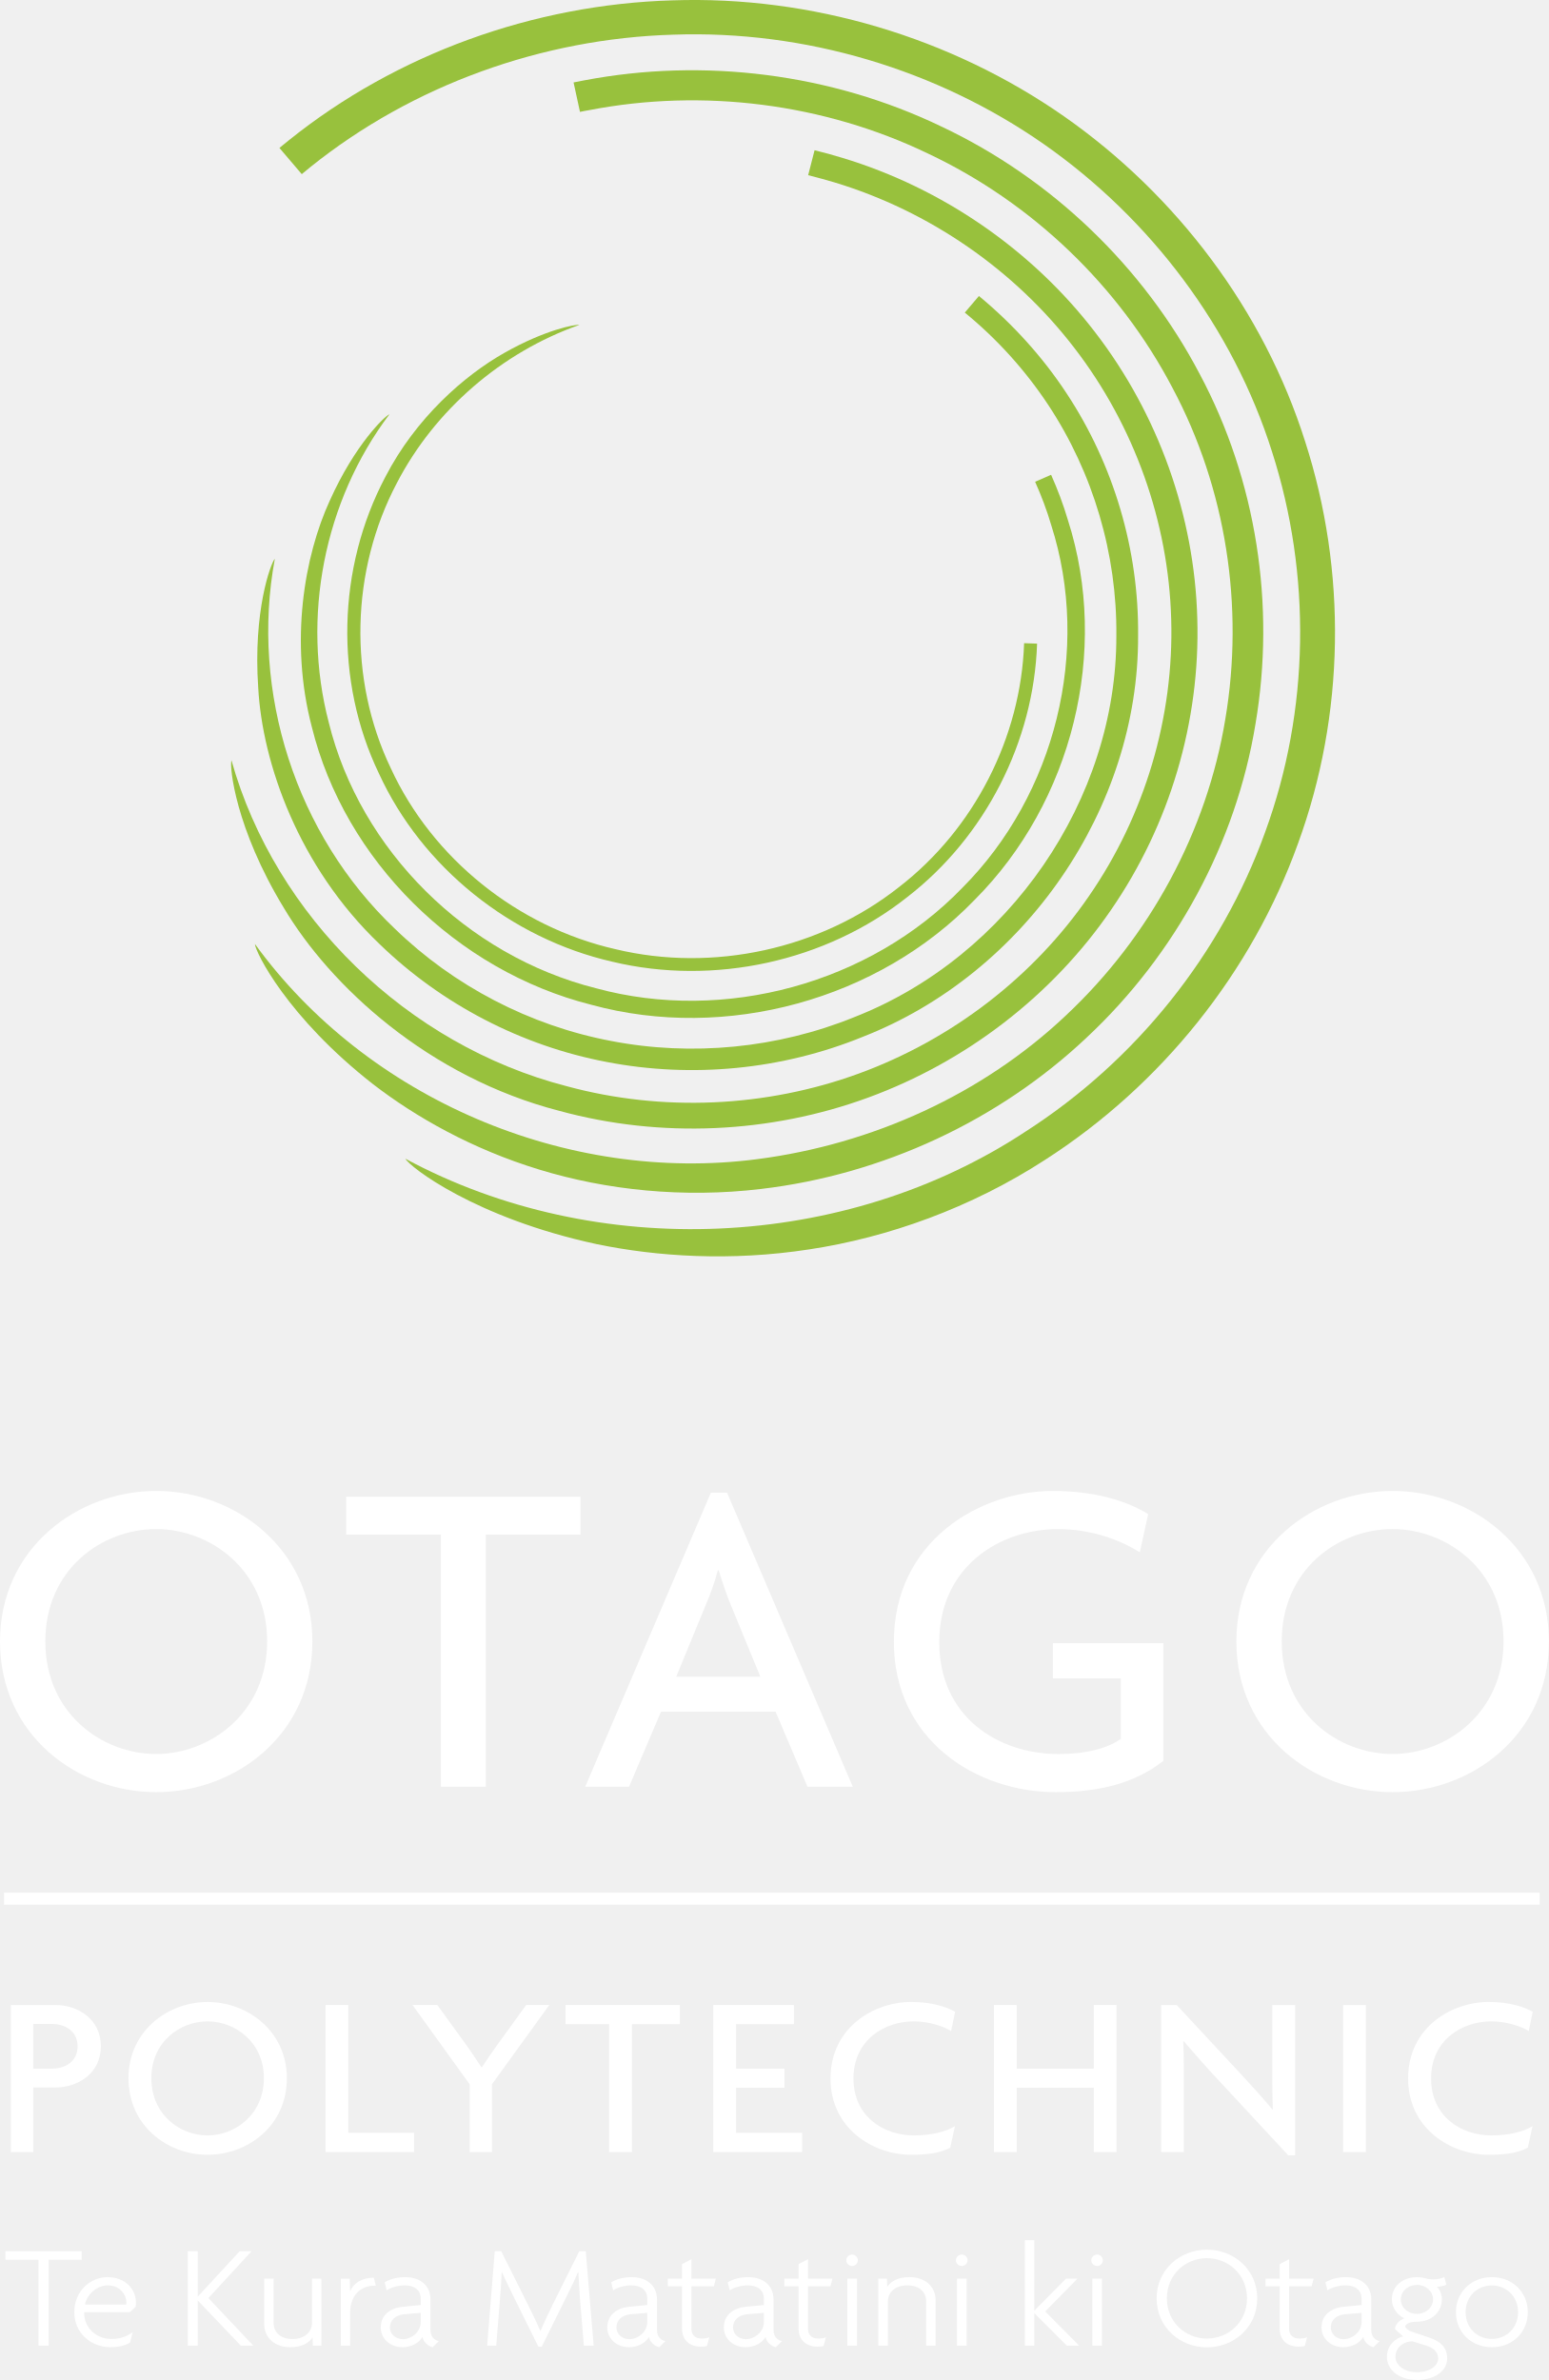
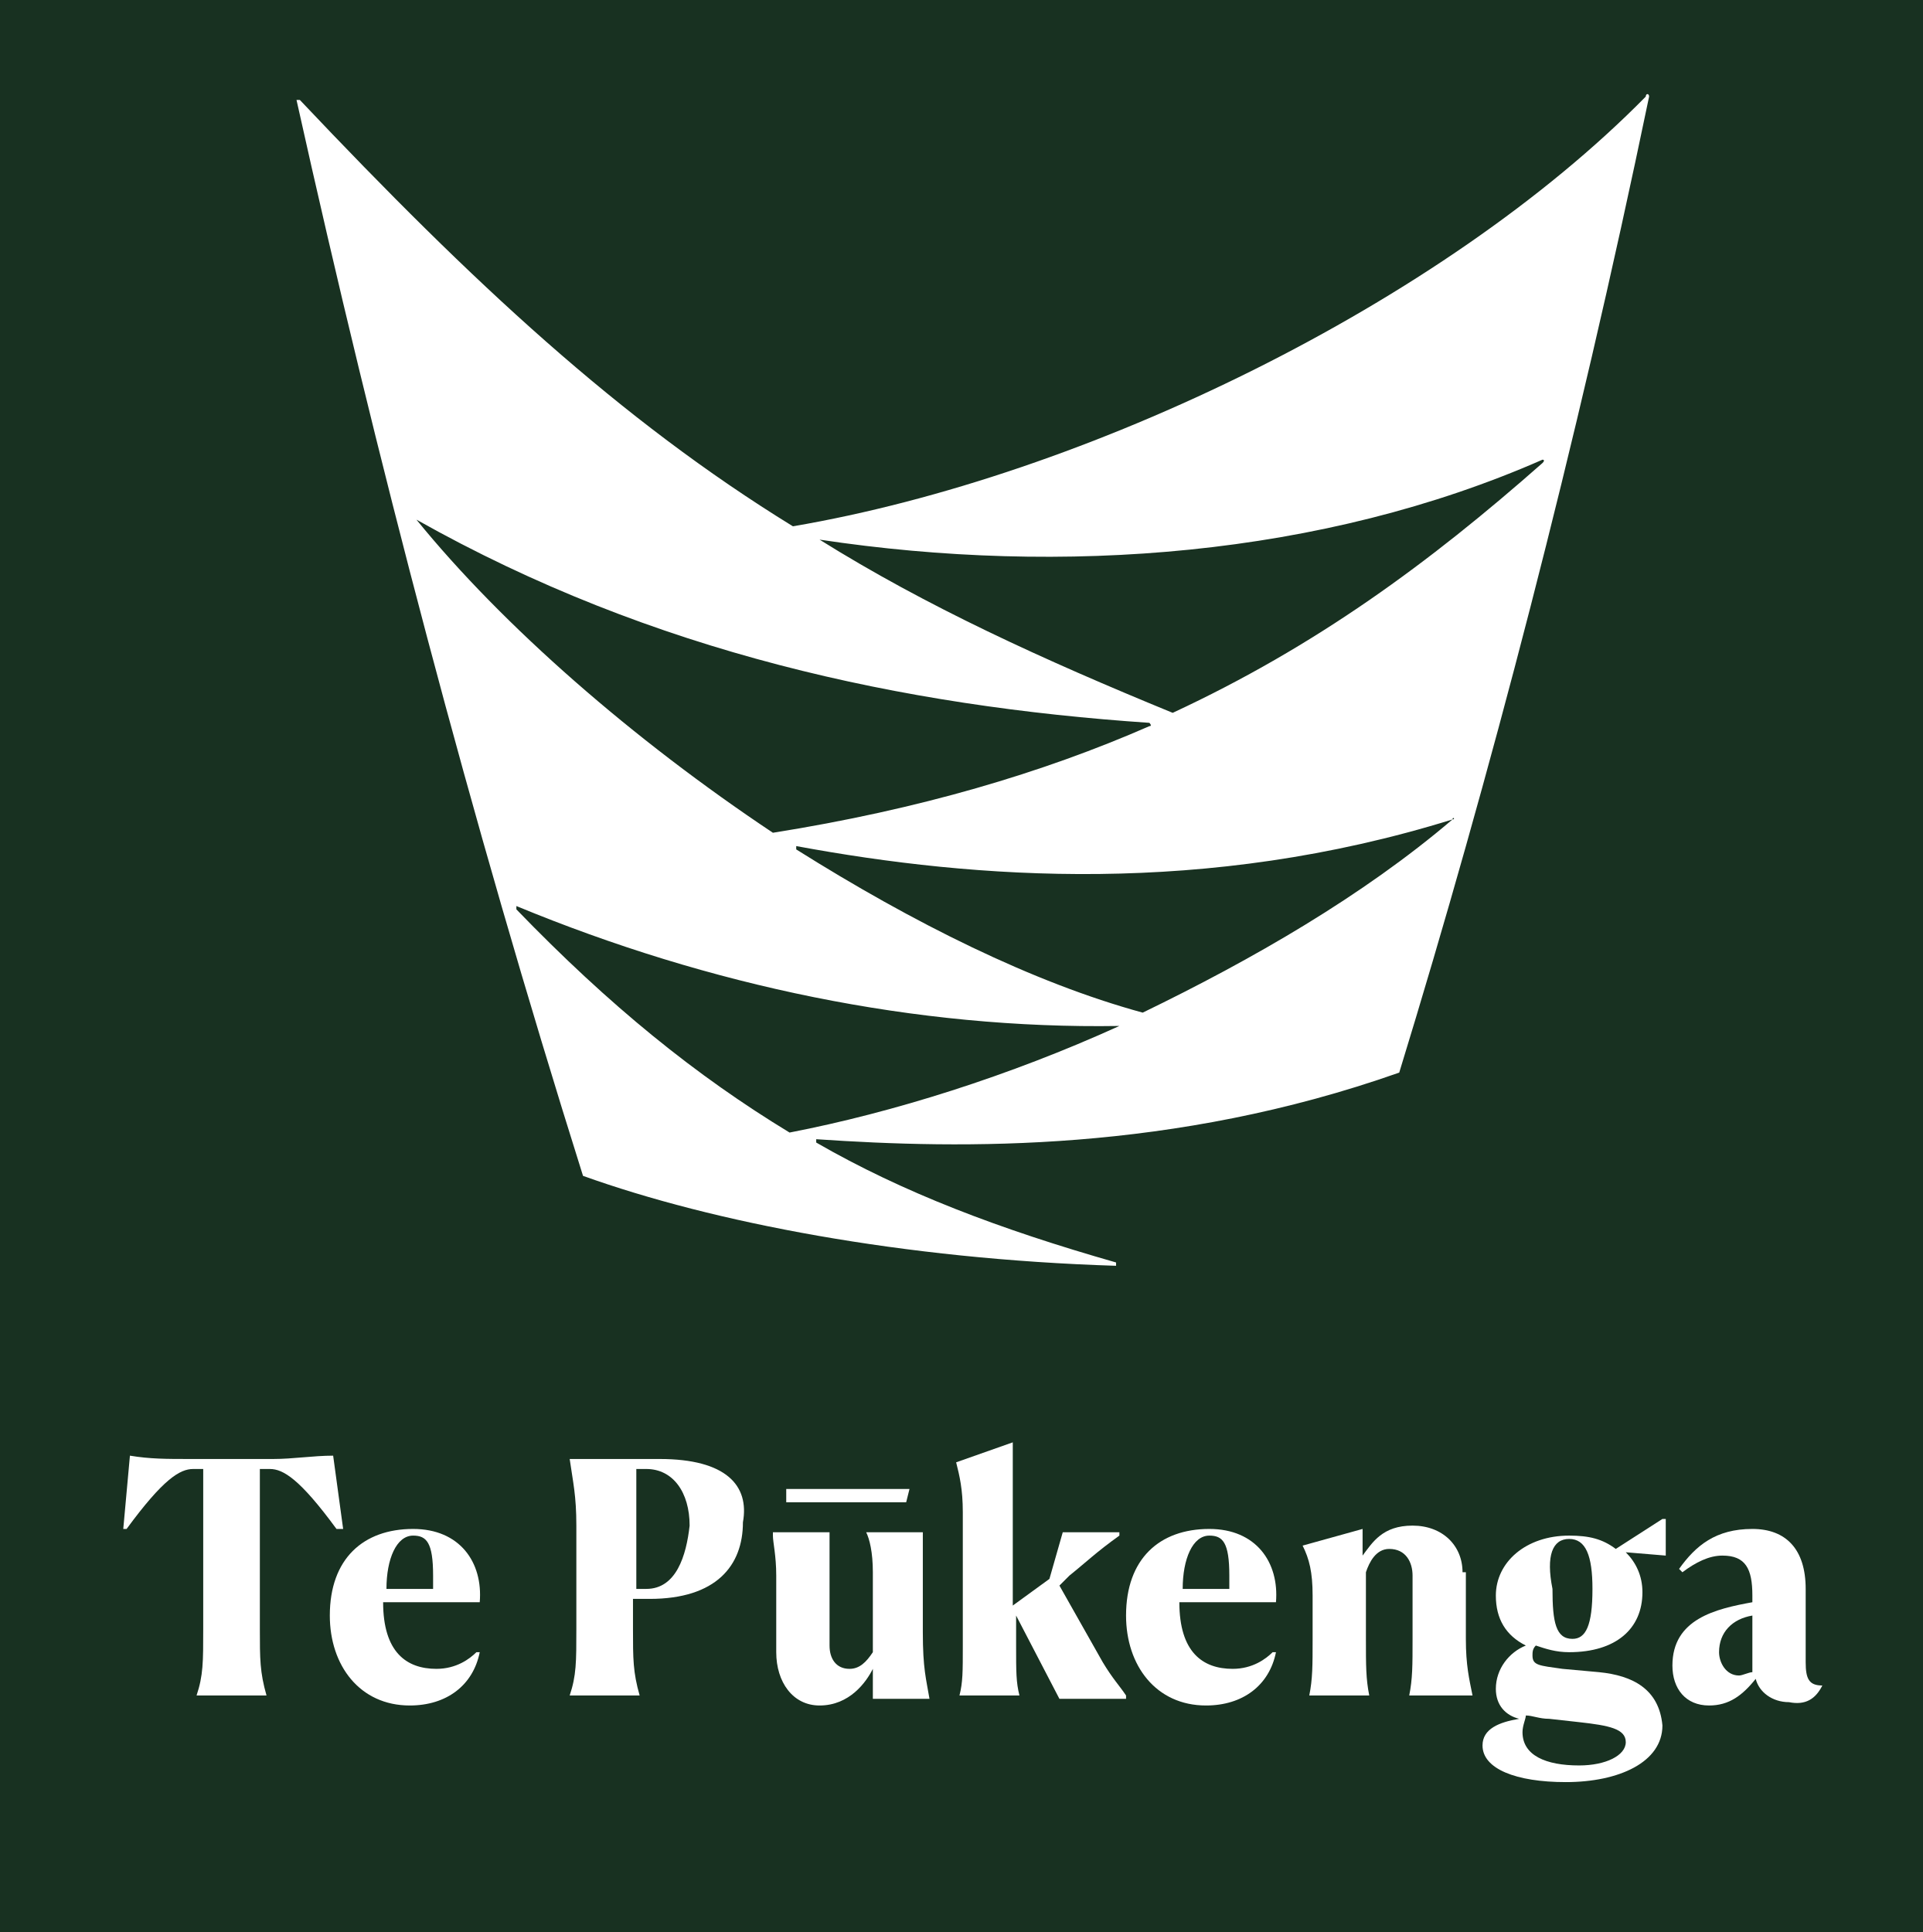
- <svg xmlns="http://www.w3.org/2000/svg" version="1.1" id="Layer_1" x="0px" y="0px" width="98.28px" height="151.02px" viewBox="0 0 98.28 151.02" enable-background="new 0 0 98.28 151.02" xml:space="preserve">
-   <path fill="#98C13D" d="M64.98,40.812c-0.203,5.964-3.158,11.787-7.938,15.476c-4.969,3.933-11.8,5.434-17.991,3.941  c-6.21-1.412-11.623-5.764-14.253-11.478c-2.719-5.676-2.548-12.555,0.391-18.117c2.396-4.607,6.614-8.269,11.569-10.017  c-0.217-0.051-2.163,0.304-4.738,1.764c-2.551,1.434-5.644,4.149-7.571,7.883c-3.055,5.778-3.234,12.936-0.402,18.826  c2.727,5.937,8.357,10.462,14.812,11.936c6.435,1.54,13.542-0.011,18.698-4.096c4.971-3.838,8.037-9.887,8.246-16.089L64.98,40.812z  " />
-   <path fill="#98C13D" d="M67.756,32.992c-0.289-0.978-0.646-1.929-1.064-2.865l-1.014,0.443c0.396,0.89,0.742,1.798,1.02,2.744  c2.547,7.932,0.27,17.112-5.654,23.037c-5.828,6.033-15.067,8.584-23.232,6.356c-8.205-2.063-14.955-8.76-16.95-16.856  c-1.74-6.66-0.32-14.037,3.849-19.564c-0.282,0.101-2.185,1.911-3.784,5.474c-1.61,3.504-2.567,8.93-1.144,14.359  c2.087,8.466,9.162,15.478,17.744,17.639c8.544,2.332,18.214-0.335,24.31-6.657C68.041,50.895,70.426,41.304,67.756,32.992" />
-   <path fill="#98C13D" d="M67.666,24.946c-1.521-2.31-3.408-4.387-5.553-6.164l-0.896,1.053c2.049,1.679,3.836,3.656,5.291,5.855  c2.859,4.322,4.375,9.49,4.324,14.641c0.033,10.38-6.82,20.371-16.625,24.209c-4.853,1.972-10.293,2.508-15.444,1.511  c-5.15-0.976-9.978-3.497-13.716-7.126c-6.275-5.959-9.178-15.036-7.609-23.466c-0.254,0.256-1.39,3.326-1.054,8.177  c0.26,4.791,2.564,11.366,7.69,16.261c3.925,3.811,9.008,6.466,14.421,7.489c5.419,1.047,11.138,0.488,16.237-1.591  c10.316-4.029,17.525-14.535,17.48-25.445C72.27,34.926,70.674,29.496,67.666,24.946" />
-   <path fill="#98C13D" d="M35.509,70.493L35.509,70.493c6.397,1.746,13.347,1.436,19.571-0.845  c6.217-2.273,11.693-6.484,15.404-11.896c3.73-5.402,5.678-11.963,5.484-18.495c-0.174-6.524-2.475-12.968-6.48-18.17  c-3.998-5.216-9.688-9.149-16.033-11.068c-0.586-0.181-1.176-0.341-1.771-0.485l-0.406,1.583c0.564,0.141,1.127,0.296,1.684,0.461  c6.02,1.823,11.406,5.551,15.199,10.492c3.803,4.933,5.984,11.044,6.152,17.232c0.18,6.185-1.67,12.419-5.205,17.538  c-3.516,5.13-8.709,9.123-14.611,11.279c-5.9,2.156-12.481,2.451-18.548,0.802c-10.116-2.612-18.481-10.764-21.263-20.675  c-0.135,0.407,0.258,4.32,3.313,9.346C20.95,62.562,27.179,68.348,35.509,70.493" />
-   <path fill="#98C13D" d="M82.807,28.005c-2.619-8.28-8.123-15.606-15.293-20.622c-7.18-5.013-16.051-7.664-24.854-7.36  c-8.807,0.258-17.514,3.4-24.334,8.879c-0.209,0.163-0.404,0.323-0.596,0.485l1.417,1.663c0.185-0.152,0.374-0.309,0.561-0.461  c6.46-5.183,14.69-8.146,23.014-8.389c8.345-0.296,16.722,2.207,23.519,6.953c6.783,4.749,11.994,11.678,14.467,19.505  c2.508,7.803,2.387,16.424-0.432,24.134c-2.777,7.731-8.193,14.5-15.172,18.988c-11.492,7.599-27.237,8.286-39.381,1.746  c0.258,0.506,4.419,3.757,12.136,5.419c3.833,0.793,8.504,1.102,13.498,0.332c4.979-0.754,10.252-2.628,14.959-5.685  c7.383-4.743,13.107-11.899,16.043-20.07C85.34,45.362,85.473,36.261,82.807,28.005" />
-   <path fill="#98C13D" d="M48.063,73.551c-12.125,1.586-24.795-3.864-31.889-13.653c0.017,0.496,2.05,4.643,7.498,8.899  c2.714,2.092,6.294,4.122,10.545,5.418c4.239,1.3,9.143,1.82,14.079,1.228c7.709-0.909,15.081-4.336,20.676-9.628  c5.617-5.258,9.455-12.337,10.688-19.876c1.279-7.521,0.068-15.454-3.547-22.221c-3.559-6.779-9.379-12.386-16.385-15.691  c-6.973-3.355-15.062-4.381-22.681-2.924c-0.217,0.043-0.439,0.086-0.654,0.128L36.8,7.1c0.203-0.046,0.404-0.08,0.618-0.118  c7.202-1.386,14.869-0.415,21.462,2.761c6.629,3.126,12.143,8.438,15.508,14.858c3.414,6.395,4.562,13.9,3.359,21.024  c-1.168,7.131-4.797,13.826-10.119,18.812C62.332,69.442,55.35,72.605,48.063,73.551" />
-   <path fill="#FFFFFF" d="M3.287,128.426H2.112v2.838h1.174c0.846,0,1.637-0.441,1.637-1.418  C4.923,128.879,4.132,128.426,3.287,128.426 M3.539,132.457H2.112v4.102H0.687v-9.332h2.852c1.339,0,2.86,0.846,2.86,2.619  C6.398,131.611,4.877,132.457,3.539,132.457" />
-   <path fill="#FFFFFF" d="M13.17,128.264c-1.754,0-3.565,1.299-3.565,3.607c0,2.312,1.811,3.631,3.565,3.631  c1.729,0,3.573-1.318,3.573-3.631C16.744,129.562,14.899,128.264,13.17,128.264 M13.17,136.729c-2.524,0-5.018-1.824-5.018-4.857  c0-2.994,2.494-4.838,5.018-4.838c2.532,0,5.031,1.844,5.031,4.838C18.202,134.904,15.703,136.729,13.17,136.729" />
-   <polygon fill="#FFFFFF" points="20.656,136.557 20.656,127.225 22.098,127.225 22.098,135.336 26.275,135.336 26.275,136.557 " />
-   <path fill="#FFFFFF" d="M31.213,132.256v4.301h-1.412v-4.301l-3.627-5.031h1.575l1.903,2.629c0.282,0.398,0.623,0.91,0.891,1.318  h0.033c0.263-0.408,0.648-0.949,0.905-1.318l1.903-2.629h1.469L31.213,132.256z" />
-   <polygon fill="#FFFFFF" points="40.094,128.438 40.094,136.557 38.648,136.557 38.648,128.438 35.882,128.438 35.882,127.225   43.138,127.225 43.138,128.438 " />
-   <polygon fill="#FFFFFF" points="45.257,136.557 45.257,127.225 50.375,127.225 50.375,128.438 46.702,128.438 46.702,131.262   49.778,131.262 49.778,132.475 46.702,132.475 46.702,135.336 50.895,135.336 50.895,136.557 " />
-   <path fill="#FFFFFF" d="M60.348,128.877c-0.455-0.289-1.395-0.613-2.373-0.613c-1.865,0-3.822,1.182-3.822,3.625  c0,2.412,1.914,3.611,3.822,3.611c1.129,0,2.02-0.232,2.617-0.586l-0.301,1.365c-0.596,0.305-1.262,0.449-2.484,0.449  c-2.391,0-5.111-1.654-5.111-4.84c0-3.234,2.75-4.855,5.111-4.855c1.312,0,2.217,0.301,2.795,0.619L60.348,128.877z" />
-   <polygon fill="#FFFFFF" points="69.4,136.557 69.4,132.475 64.51,132.475 64.51,136.557 63.066,136.557 63.066,127.225   64.51,127.225 64.51,131.262 69.4,131.262 69.4,127.225 70.842,127.225 70.842,136.557 " />
-   <path fill="#FFFFFF" d="M81.738,136.762l-4.443-4.787c-0.717-0.756-1.525-1.693-2.182-2.447l-0.033,0.012  c0.033,0.848,0.033,1.633,0.033,2.334v4.686h-1.438v-9.332h0.988l4.076,4.385c0.547,0.598,1.416,1.533,1.99,2.236l0.035-0.01  c-0.035-0.717-0.035-1.525-0.035-2.203v-4.408h1.447v9.535H81.738z" />
-   <rect x="85.221" y="127.229" fill="#FFFFFF" width="1.445" height="9.33" />
-   <path fill="#FFFFFF" d="M97,128.877c-0.461-0.289-1.402-0.613-2.381-0.613c-1.857,0-3.816,1.182-3.816,3.625  c0,2.412,1.914,3.611,3.816,3.611c1.133,0,2.021-0.232,2.619-0.586l-0.299,1.365c-0.592,0.305-1.264,0.449-2.482,0.449  c-2.396,0-5.113-1.654-5.113-4.84c0-3.234,2.75-4.855,5.113-4.855c1.311,0,2.217,0.301,2.795,0.619L97,128.877z" />
-   <path fill="#FFFFFF" d="M9.913,97.025c-3.462,0-7.037,2.566-7.037,7.127c0,4.551,3.575,7.146,7.037,7.146  c3.399,0,7.037-2.596,7.037-7.146C16.95,99.592,13.312,97.025,9.913,97.025 M9.913,113.719c-4.988,0-9.913-3.6-9.913-9.566  c0-5.92,4.925-9.547,9.913-9.547c4.982,0,9.908,3.627,9.908,9.547C19.821,110.119,14.895,113.719,9.913,113.719" />
-   <polygon fill="#FFFFFF" points="30.821,97.377 30.821,113.375 27.977,113.375 27.977,97.377 21.965,97.377 21.965,94.973   36.833,94.973 36.833,97.377 " />
-   <path fill="#FFFFFF" d="M46.395,101.9c-0.263-0.609-0.553-1.471-0.792-2.252h-0.059c-0.198,0.781-0.524,1.643-0.789,2.252  l-1.849,4.494h5.337L46.395,101.9z M51.235,113.375l-2.025-4.76h-7.27l-2.028,4.76h-2.781l7.975-18.66h1.025l7.978,18.66H51.235z" />
-   <path fill="#FFFFFF" d="M66.98,113.719c-5.043,0-10.264-3.314-10.264-9.537c0-6.377,5.43-9.576,10.09-9.576  c2.58,0,4.668,0.605,6.045,1.473l-0.531,2.42c-1.377-0.869-3.229-1.473-5.193-1.473c-3.664,0-7.531,2.363-7.531,7.176  c0,4.76,3.75,7.098,7.564,7.098c1.73,0,3.076-0.346,3.955-0.957v-3.838h-4.309v-2.24h7.01v7.467  C72.025,113.143,69.771,113.719,66.98,113.719" />
-   <path fill="#FFFFFF" d="M88.363,97.025c-3.463,0-7.037,2.566-7.037,7.127c0,4.551,3.574,7.146,7.037,7.146  c3.406,0,7.037-2.596,7.037-7.146C95.4,99.592,91.77,97.025,88.363,97.025 M88.363,113.719c-4.99,0-9.916-3.6-9.916-9.566  c0-5.92,4.926-9.547,9.916-9.547c4.988,0,9.916,3.627,9.916,9.547C98.279,110.119,93.352,113.719,88.363,113.719" />
-   <rect x="0.256" y="120.096" fill="#FFFFFF" width="97.434" height="0.766" />
-   <polygon fill="#FFFFFF" points="3.083,143.393 3.083,148.84 2.439,148.84 2.439,143.393 0.344,143.393 0.344,142.85 5.183,142.85   5.183,143.393 " />
-   <path fill="#FFFFFF" d="M6.837,145.016c-0.711,0-1.329,0.596-1.445,1.215h2.621c0.005-0.035,0.005-0.08,0.005-0.121  C8.018,145.611,7.62,145.016,6.837,145.016 M8.604,146.375l-0.366,0.34H5.346c-0.057,0.857,0.658,1.701,1.721,1.701  c0.515,0,0.935-0.125,1.353-0.43l-0.171,0.664c-0.334,0.184-0.716,0.287-1.252,0.287c-1.239,0-2.283-0.912-2.283-2.223  c0-1.367,1.06-2.221,2.098-2.221c1.179,0,1.811,0.809,1.811,1.59C8.623,146.188,8.623,146.285,8.604,146.375" />
-   <polygon fill="#FFFFFF" points="15.28,148.84 12.548,145.973 12.548,148.84 11.911,148.84 11.911,142.85 12.548,142.85   12.548,145.73 15.207,142.85 15.958,142.85 13.223,145.82 16.072,148.84 " />
-   <path fill="#FFFFFF" d="M19.85,148.84l-0.019-0.518c-0.228,0.334-0.651,0.617-1.415,0.617c-0.943,0-1.651-0.557-1.651-1.484v-2.865  h0.596v2.809c0,0.588,0.426,1.021,1.201,1.021c0.746,0,1.234-0.434,1.234-1.021v-2.809h0.599v4.25H19.85z" />
-   <path fill="#FFFFFF" d="M23.746,145.037c-0.819,0-1.529,0.561-1.529,1.723v2.08h-0.596v-4.248h0.569l0.027,0.814  c0.187-0.518,0.737-0.877,1.502-0.877l0.125,0.508H23.746z" />
-   <path fill="#FFFFFF" d="M26.695,146.76l-1.054,0.088c-0.553,0.051-0.9,0.377-0.9,0.842c0,0.42,0.363,0.74,0.824,0.74  c0.517,0,1.13-0.432,1.13-1.098V146.76z M27.454,148.939c-0.295-0.064-0.591-0.33-0.648-0.65c-0.228,0.393-0.724,0.65-1.263,0.65  c-0.811,0-1.385-0.557-1.385-1.25c0-0.842,0.68-1.252,1.385-1.314l1.152-0.113v-0.406c0-0.518-0.366-0.84-1.019-0.84  c-0.404,0-0.86,0.125-1.141,0.314l-0.128-0.504c0.334-0.219,0.813-0.332,1.304-0.332c0.922,0,1.602,0.506,1.602,1.412v1.947  c0,0.424,0.258,0.65,0.534,0.697L27.454,148.939z" />
-   <path fill="#FFFFFF" d="M37.046,148.84l-0.258-3.109c-0.035-0.514-0.067-1.051-0.092-1.557h-0.024  c-0.203,0.502-0.51,1.111-0.748,1.594l-1.551,3.139h-0.211l-1.556-3.139c-0.231-0.463-0.515-1.059-0.756-1.584h-0.017  c-0.024,0.502-0.057,1.074-0.097,1.547l-0.25,3.109H30.91l0.482-5.99h0.412l1.681,3.365c0.271,0.537,0.553,1.123,0.792,1.68h0.021  c0.233-0.547,0.499-1.102,0.781-1.68l1.675-3.365h0.412l0.502,5.99H37.046z" />
-   <path fill="#FFFFFF" d="M41.07,146.76l-1.057,0.088c-0.556,0.051-0.9,0.377-0.9,0.842c0,0.42,0.363,0.74,0.821,0.74  c0.518,0,1.136-0.432,1.136-1.098V146.76z M41.829,148.939c-0.295-0.064-0.594-0.33-0.651-0.65c-0.23,0.393-0.726,0.65-1.263,0.65  c-0.81,0-1.382-0.557-1.382-1.25c0-0.842,0.675-1.252,1.382-1.314l1.155-0.113v-0.406c0-0.518-0.366-0.84-1.017-0.84  c-0.412,0-0.862,0.125-1.149,0.314l-0.122-0.504c0.331-0.219,0.813-0.332,1.299-0.332c0.927,0,1.604,0.506,1.604,1.412v1.947  c0,0.424,0.258,0.65,0.537,0.697L41.829,148.939z" />
-   <path fill="#FFFFFF" d="M45.296,145.074h-1.423v2.715c0,0.408,0.284,0.602,0.637,0.602c0.2,0,0.374-0.025,0.499-0.086l-0.147,0.549  c-0.081,0.037-0.225,0.051-0.398,0.051c-0.673,0-1.19-0.391-1.19-1.145v-2.686h-0.9v-0.484h0.9v-0.922l0.599-0.314v1.236h1.545  L45.296,145.074z" />
-   <path fill="#FFFFFF" d="M48.467,146.76l-1.06,0.088c-0.553,0.051-0.897,0.377-0.897,0.842c0,0.42,0.363,0.74,0.818,0.74  c0.518,0,1.139-0.432,1.139-1.098V146.76z M49.223,148.939c-0.295-0.064-0.591-0.33-0.648-0.65c-0.225,0.393-0.729,0.65-1.263,0.65  c-0.811,0-1.385-0.557-1.385-1.25c0-0.842,0.677-1.252,1.385-1.314l1.155-0.113v-0.406c0-0.518-0.369-0.84-1.022-0.84  c-0.41,0-0.86,0.125-1.144,0.314l-0.128-0.504c0.337-0.219,0.816-0.332,1.302-0.332c0.932,0,1.604,0.506,1.604,1.412v1.947  c0,0.424,0.261,0.65,0.537,0.697L49.223,148.939z" />
-   <path fill="#FFFFFF" d="M52.693,145.074h-1.426v2.715c0,0.408,0.287,0.602,0.641,0.602c0.199,0,0.371-0.025,0.498-0.086  l-0.146,0.549c-0.08,0.037-0.227,0.051-0.398,0.051c-0.672,0-1.192-0.391-1.192-1.145v-2.686h-0.903v-0.484h0.903v-0.922  l0.599-0.314v1.236h1.549L52.693,145.074z" />
-   <path fill="#FFFFFF" d="M58.764,148.84v-2.812c0-0.59-0.426-1.012-1.195-1.012c-0.75,0-1.232,0.422-1.232,1.012v2.812h-0.607v-4.25  h0.547l0.018,0.516c0.229-0.33,0.648-0.613,1.418-0.613c0.947,0,1.652,0.553,1.652,1.486v2.861H58.764z" />
-   <polygon fill="#FFFFFF" points="67.688,148.84 65.627,146.775 65.627,148.84 65.029,148.84 65.029,142.148 65.627,142.148   65.627,146.621 67.635,144.59 68.361,144.59 66.318,146.672 68.471,148.84 " />
-   <path fill="#FFFFFF" d="M76.578,143.289c-1.334,0-2.539,1.012-2.539,2.549c0,1.539,1.205,2.553,2.539,2.553  c1.332,0,2.545-1.014,2.545-2.553C79.123,144.301,77.91,143.289,76.578,143.289 M76.578,148.947c-1.678,0-3.189-1.24-3.189-3.109  c0-1.85,1.512-3.088,3.189-3.088c1.684,0,3.193,1.238,3.193,3.088C79.771,147.707,78.262,148.947,76.578,148.947" />
-   <path fill="#FFFFFF" d="M83.221,145.074h-1.428v2.715c0,0.408,0.289,0.602,0.645,0.602c0.201,0,0.375-0.025,0.496-0.086  l-0.141,0.549c-0.086,0.037-0.23,0.051-0.402,0.051c-0.668,0-1.197-0.391-1.197-1.145v-2.686h-0.895v-0.484h0.895v-0.922l0.6-0.314  v1.236h1.555L83.221,145.074z" />
-   <path fill="#FFFFFF" d="M86.393,146.76l-1.057,0.088c-0.557,0.051-0.896,0.377-0.896,0.842c0,0.42,0.359,0.74,0.816,0.74  c0.516,0,1.137-0.432,1.137-1.098V146.76z M87.148,148.939c-0.293-0.064-0.592-0.33-0.648-0.65c-0.232,0.393-0.729,0.65-1.26,0.65  c-0.814,0-1.389-0.557-1.389-1.25c0-0.842,0.682-1.252,1.389-1.314l1.152-0.113v-0.406c0-0.518-0.369-0.84-1.021-0.84  c-0.408,0-0.855,0.125-1.145,0.314l-0.129-0.504c0.342-0.219,0.814-0.332,1.303-0.332c0.932,0,1.607,0.506,1.607,1.412v1.947  c0,0.424,0.258,0.65,0.533,0.697L87.148,148.939z" />
-   <path fill="#FFFFFF" d="M89.914,144.988c-0.594,0-1.033,0.418-1.033,0.914c0,0.518,0.439,0.922,1.033,0.922  c0.547,0,1.014-0.404,1.014-0.922C90.928,145.406,90.488,144.988,89.914,144.988 M90.488,148.834l-0.871-0.268  c-0.619,0.014-1.076,0.43-1.076,0.984c0,0.492,0.5,0.975,1.373,0.975c0.848,0,1.338-0.441,1.338-0.867  C91.252,149.25,90.967,148.982,90.488,148.834 M89.922,151.016c-1.146,0-1.922-0.629-1.922-1.465c0-0.699,0.51-1.178,1.025-1.299  l-0.516-0.465c0-0.289,0.32-0.59,0.602-0.678c-0.434-0.201-0.797-0.643-0.797-1.207c0-0.818,0.664-1.406,1.588-1.406  c0.225,0,0.398,0.033,0.539,0.07c0.158,0.051,0.328,0.07,0.543,0.07c0.254,0,0.494-0.07,0.656-0.152l0.131,0.49  c-0.115,0.062-0.416,0.131-0.598,0.131c0.174,0.164,0.314,0.461,0.314,0.797c0,0.762-0.607,1.42-1.586,1.42  c-0.477,0-0.74,0.15-0.74,0.326c0,0.039,0.182,0.234,0.389,0.303l1.115,0.371c0.738,0.244,1.158,0.631,1.158,1.336  C91.824,150.43,91.051,151.016,89.922,151.016" />
-   <path fill="#FFFFFF" d="M94.658,145.021c-0.936,0-1.666,0.701-1.666,1.695c0,1.002,0.73,1.697,1.666,1.697  c0.922,0,1.664-0.695,1.664-1.697C96.322,145.723,95.58,145.021,94.658,145.021 M94.658,148.939c-1.287,0-2.279-0.928-2.279-2.223  c0-1.289,0.992-2.223,2.279-2.223c1.293,0,2.279,0.934,2.279,2.223C96.938,148.012,95.951,148.939,94.658,148.939" />
-   <path fill="#FFFFFF" d="M54.064,143.061c-0.205,0-0.365,0.16-0.365,0.361s0.16,0.363,0.365,0.363c0.199,0,0.367-0.162,0.367-0.363  S54.264,143.061,54.064,143.061 M53.764,144.59h0.613v4.252h-0.613V144.59z" />
-   <path fill="#FFFFFF" d="M61.025,143.061c-0.205,0-0.373,0.16-0.373,0.361s0.168,0.363,0.373,0.363c0.199,0,0.367-0.162,0.367-0.363  S61.225,143.061,61.025,143.061 M60.719,144.59h0.615v4.252h-0.615V144.59z" />
-   <path fill="#FFFFFF" d="M69.619,143.061c-0.209,0-0.377,0.16-0.377,0.361s0.168,0.363,0.377,0.363c0.197,0,0.355-0.162,0.355-0.363  S69.816,143.061,69.619,143.061 M69.309,144.59h0.613v4.252h-0.613V144.59z" />
+ <svg xmlns="http://www.w3.org/2000/svg" version="1.1" id="Layer_1" x="0px" y="0px" viewBox="0 0 57.7 58" style="enable-background:new 0 0 57.7 58;" xml:space="preserve">
+   <style type="text/css">
+ 	.st0{fill:#183121;}
+ 	.st1{fill:#FFFFFF;}
+ </style>
+   <g id="Layer_2_00000064324635113952370120000011873613830332759215_">
+     <polyline class="st0" points="36.2,-14.1 71.7,-14.1 71.7,70.3 -13.3,70.3 -13.3,-14.1 36.2,-14.1  " />
+   </g>
+   <g id="Layer_1_00000062898962688257348600000011938158323506181024_">
+     <g>
+       <path class="st1" d="M17.5,35.3c3.9,1.4,9.6,2.5,16,2.7c0,0,0,0,0-0.1c-3.5-1-6.4-2.1-9-3.6v-0.1c4.4,0.3,10.7,0.4,17.5-2    c2.7-8.8,5.3-18.7,7.5-29.3c0-0.1-0.1-0.1-0.1,0c-6.1,6.2-16.8,11.4-25.6,12.9C18.6,12.6,14.2,8.5,9,3H8.9    C11.3,13.8,14.1,24.5,17.5,35.3z M33.6,30.8c-3.3,1.5-6.8,2.6-9.9,3.2c-2.8-1.7-5.4-3.8-8.2-6.7v-0.1    C21.3,29.6,27.5,30.9,33.6,30.8C33.6,30.7,33.6,30.7,33.6,30.8z M43.6,24.6c-2.7,2.3-6,4.2-9.3,5.8c-3.3-0.9-6.9-2.7-10.4-4.9    v-0.1C29.3,26.4,36.2,26.9,43.6,24.6C43.6,24.5,43.7,24.6,43.6,24.6z M24.6,16.2c7.3,1.1,15.1,0.5,21.7-2.4c0,0,0.1,0,0,0.1    c-3.4,3-6.8,5.5-11.1,7.5C31.3,19.8,27.8,18.2,24.6,16.2C24.6,16.3,24.6,16.2,24.6,16.2z M12.5,15.6c7.1,4,14.6,5.6,22,6.1    c0,0,0.1,0.1,0,0.1c-3.2,1.4-6.9,2.5-11.3,3.2C19,22.2,15.1,18.8,12.5,15.6L12.5,15.6z" />
+       <g>
+         <path class="st1" d="M54.7,50.6c-0.4,0-0.5-0.2-0.5-0.7v-2.2c0-1.2-0.6-1.8-1.6-1.8c-1.1,0-1.7,0.5-2.2,1.2l0.1,0.1     c0.4-0.3,0.8-0.5,1.2-0.5c0.7,0,0.9,0.4,0.9,1.2v0.2c-1.1,0.2-2.4,0.5-2.4,1.9c0,0.7,0.4,1.2,1.1,1.2c0.6,0,1-0.3,1.4-0.8     c0.1,0.4,0.5,0.7,1,0.7C54.2,51.2,54.5,51,54.7,50.6L54.7,50.6z M52.6,50.2c-0.1,0-0.3,0.1-0.4,0.1c-0.4,0-0.6-0.4-0.6-0.7     c0-0.6,0.4-1,1-1.1V50.2z" />
+         <path class="st1" d="M12.4,45.9c-1.5,0-2.5,0.9-2.5,2.6c0,1.5,0.9,2.7,2.4,2.7c1.1,0,1.9-0.6,2.1-1.6h-0.1     c-0.2,0.2-0.6,0.5-1.2,0.5c-0.9,0-1.6-0.5-1.6-2h2.9C14.5,46.9,13.8,45.9,12.4,45.9z M13,47.7h-1.4c0-0.9,0.3-1.6,0.8-1.6     c0.4,0,0.6,0.2,0.6,1.2V47.7z" />
+         <path class="st1" d="M10.3,45.9L10,43.7c-0.6,0-1.2,0.1-1.8,0.1H5.7c-0.7,0-1.2,0-1.8-0.1l-0.2,2.2h0.1c1.1-1.5,1.6-1.8,2-1.8     h0.3v4.8c0,1,0,1.4-0.2,2l0,0H8l0,0c-0.2-0.7-0.2-1.1-0.2-2v-4.8h0.3c0.4,0,0.9,0.3,2,1.8H10.3z" />
+         <polygon class="st1" points="27.2,45.1 27.3,44.7 23.6,44.7 23.6,45.1    " />
+         <path class="st1" d="M27.7,46H26l0,0c0.1,0.2,0.2,0.6,0.2,1.2v2.4c-0.2,0.3-0.4,0.5-0.7,0.5c-0.4,0-0.6-0.3-0.6-0.7V46h-1.7v0.1     c0,0.2,0.1,0.6,0.1,1.2v2.3c0,0.9,0.5,1.6,1.3,1.6c0.9,0,1.4-0.7,1.6-1.1l0,0V51h1.7l0,0c-0.1-0.6-0.2-0.9-0.2-2     C27.7,49,27.7,46,27.7,46z" />
+         <path class="st1" d="M36.3,45.9c-1.5,0-2.5,0.9-2.5,2.6c0,1.5,0.9,2.7,2.4,2.7c1.1,0,1.9-0.6,2.1-1.6h-0.1     c-0.2,0.2-0.6,0.5-1.2,0.5c-0.9,0-1.6-0.5-1.6-2h2.9C38.4,46.9,37.7,45.9,36.3,45.9z M36.9,47.7h-1.4c0-0.9,0.3-1.6,0.8-1.6     c0.4,0,0.6,0.2,0.6,1.2C36.9,47.3,36.9,47.7,36.9,47.7z" />
+         <path class="st1" d="M43.9,47.2c0-0.8-0.6-1.4-1.5-1.4s-1.2,0.5-1.5,0.9l0,0v-0.8l-1.8,0.5l0,0c0.2,0.4,0.3,0.8,0.3,1.5v1.3     c0,0.8,0,1.2-0.1,1.7l0,0h1.8l0,0C41,50.4,41,50,41,49.2v-2c0.1-0.3,0.3-0.7,0.7-0.7c0.5,0,0.7,0.4,0.7,0.8v1.9     c0,0.8,0,1.2-0.1,1.7l0,0h1.9l0,0C44.1,50.4,44,50,44,49.2v-2H43.9z" />
+         <path class="st1" d="M48,50.2l-1.1-0.1C46.2,50,46,50,46,49.7c0-0.1,0-0.2,0.1-0.3c0.3,0.1,0.6,0.2,1,0.2c1.4,0,2.2-0.7,2.2-1.8     c0-0.5-0.2-0.9-0.5-1.2l1.2,0.1l0,0v-1.1h-0.1l-1.4,0.9c-0.4-0.3-0.8-0.4-1.4-0.4c-1.3,0-2.2,0.8-2.2,1.8c0,0.7,0.3,1.2,0.9,1.5     c-0.5,0.2-0.9,0.7-0.9,1.3c0,0.5,0.3,0.8,0.7,0.9c-0.6,0.1-1.1,0.3-1.1,0.8c0,0.7,1,1.1,2.5,1.1c1.6,0,2.9-0.6,2.9-1.7     C49.8,50.7,49,50.3,48,50.2z M47.1,46.2c0.5,0,0.7,0.5,0.7,1.5c0,1.1-0.2,1.5-0.6,1.5c-0.5,0-0.6-0.5-0.6-1.5     C46.4,46.7,46.6,46.2,47.1,46.2z M47.4,53c-1,0-1.7-0.3-1.7-1c0-0.2,0.1-0.4,0.1-0.5c0.2,0,0.4,0.1,0.7,0.1l0.9,0.1     c0.9,0.1,1.4,0.2,1.4,0.6S48.2,53,47.4,53z" />
+         <path class="st1" d="M31.8,47.6l0.3-0.3c0.5-0.4,0.8-0.7,1.5-1.2V46h-1.7l-0.4,1.4l-1.1,0.8v-4.9l-1.7,0.6l0,0     c0.1,0.4,0.2,0.8,0.2,1.5v4c0,0.8,0,1.1-0.1,1.5l0,0h1.8l0,0c-0.1-0.4-0.1-0.7-0.1-1.5v-0.9l1.3,2.5h2v-0.1     c-0.2-0.3-0.4-0.5-0.7-1L31.8,47.6z" />
+         <path class="st1" d="M19.8,43.8h-2.7l0,0c0.1,0.7,0.2,1.1,0.2,2v3.1c0,1,0,1.4-0.2,2l0,0h2.1l0,0c-0.2-0.7-0.2-1.1-0.2-2V48h0.5     c2,0,2.8-1,2.8-2.3C22.5,44.6,21.8,43.8,19.8,43.8z M19.4,47.7h-0.3v-3.6c0.1,0,0.2,0,0.3,0c0.8,0,1.3,0.7,1.3,1.7     C20.6,46.7,20.3,47.7,19.4,47.7z" />
+       </g>
+     </g>
+   </g>
</svg>
